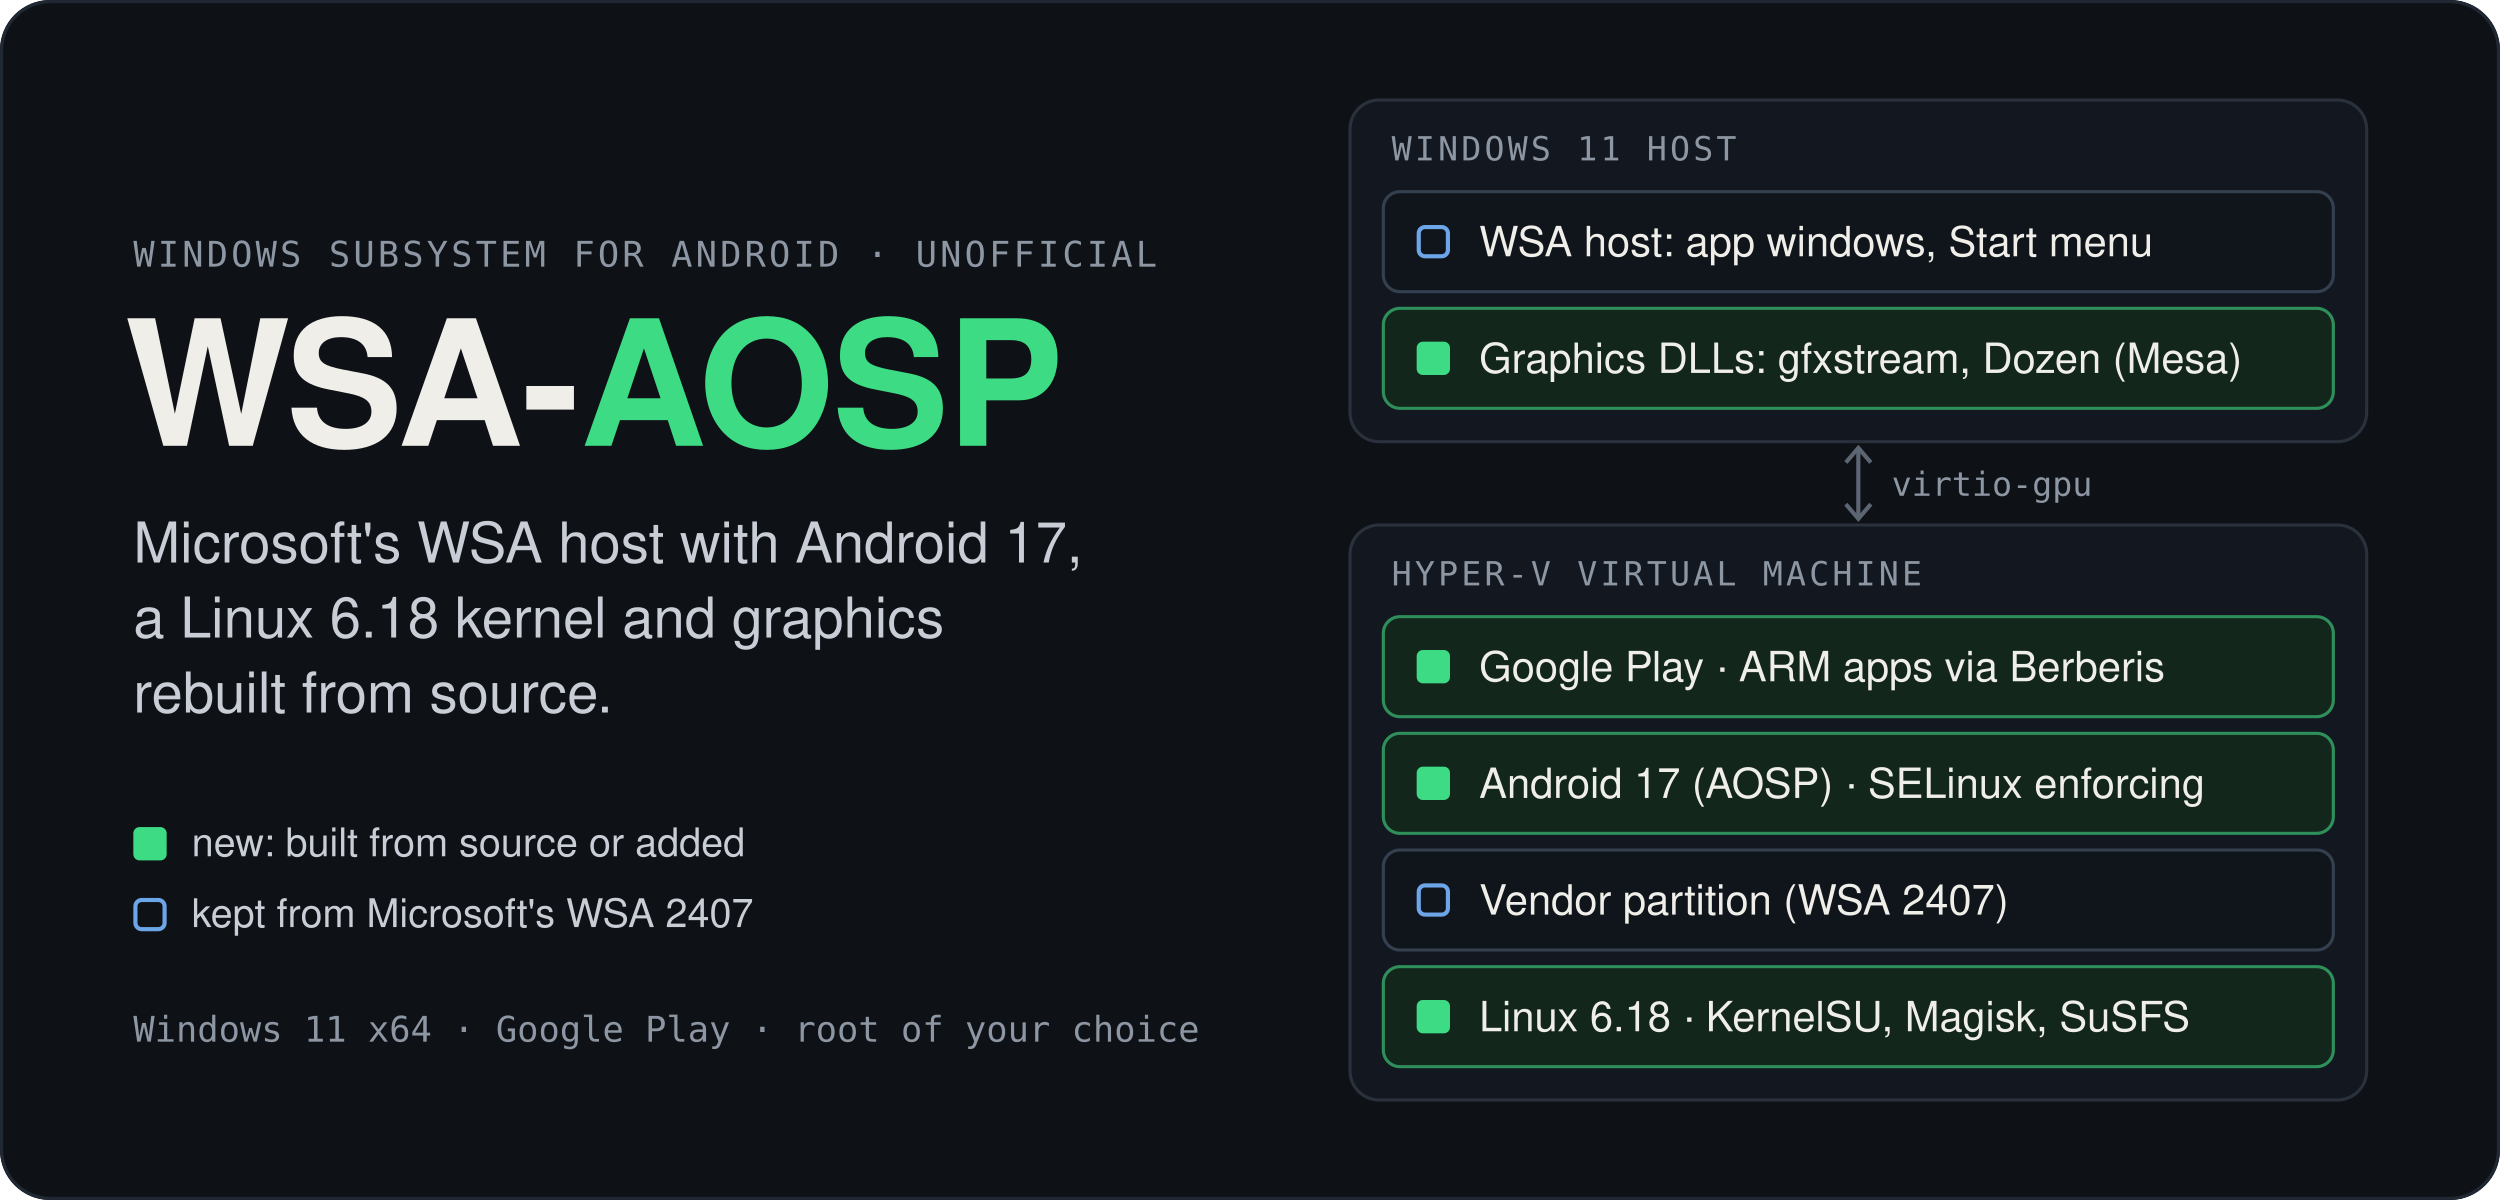
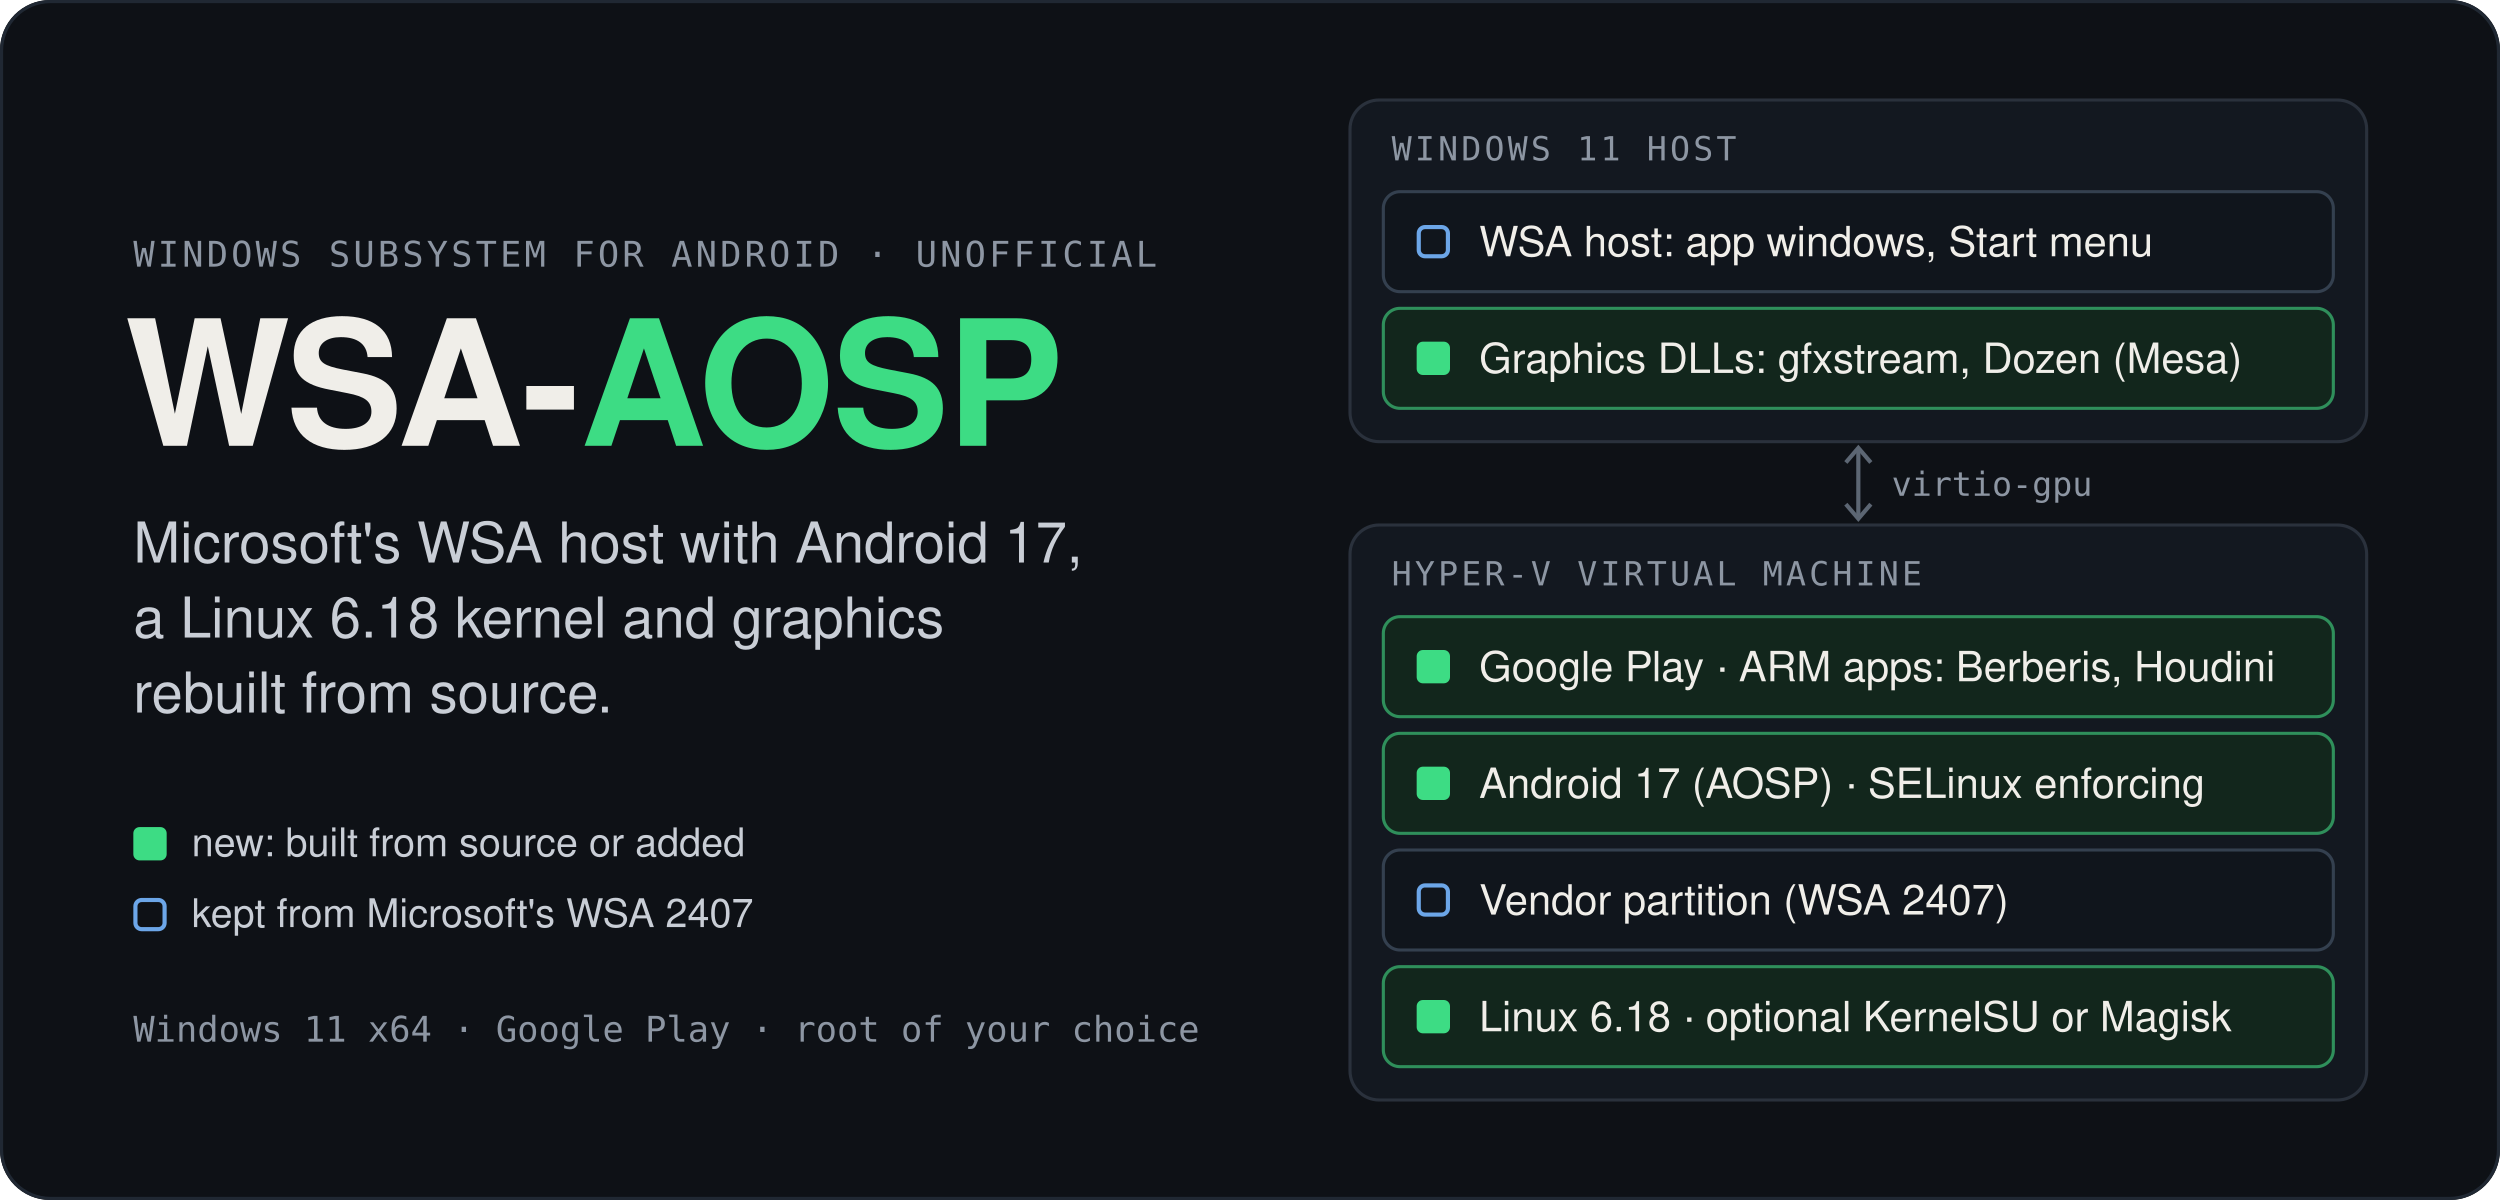
<svg xmlns="http://www.w3.org/2000/svg" width="1200" height="576" viewBox="0 0 1200 576" role="img" aria-labelledby="title desc">
  <rect width="1200" height="576" rx="24" fill="#0E1116" />
  <rect x="0.75" y="0.75" width="1198.5" height="574.5" rx="23.5" fill="none" stroke="#202833" stroke-width="1.5" />
  <g id="title-block">
    <text x="64" y="128" font-family="ui-monospace, 'Cascadia Mono', SFMono-Regular, Menlo, Consolas, monospace" font-size="17" letter-spacing="1.5" fill="#8D96A3">WINDOWS SUBSYSTEM FOR ANDROID · UNOFFICIAL</text>
    <text x="60" y="214" font-family="'Segoe UI', -apple-system, BlinkMacSystemFont, Helvetica, Arial, sans-serif" font-size="84" font-weight="600" letter-spacing="-1" fill="#F0EEE9">WSA-<tspan fill="#3DDC84">AOSP</tspan>
    </text>
    <g font-family="'Segoe UI', -apple-system, BlinkMacSystemFont, Helvetica, Arial, sans-serif" font-size="27" fill="#C9CED6">
      <text x="64" y="270">Microsoft's WSA host with Android 17,</text>
      <text x="64" y="306">a Linux 6.18 kernel and graphics</text>
      <text x="64" y="342">rebuilt from source.</text>
    </g>
    <g id="legend" font-family="'Segoe UI', -apple-system, BlinkMacSystemFont, Helvetica, Arial, sans-serif" font-size="19" fill="#C9CED6">
      <rect x="64" y="397" width="16" height="16" rx="3" fill="#3DDC84" />
      <text x="92" y="411">new: built from source or added</text>
      <rect x="65" y="432" width="14" height="14" rx="3" fill="none" stroke="#6CA6E8" stroke-width="2" />
      <text x="92" y="445">kept from Microsoft's WSA 2407</text>
    </g>
    <text x="64" y="500" font-family="ui-monospace, 'Cascadia Mono', SFMono-Regular, Menlo, Consolas, monospace" font-size="17" fill="#8D96A3">Windows 11 x64 · Google Play · root of your choice</text>
  </g>
  <g id="layer-stack" font-family="'Segoe UI', -apple-system, BlinkMacSystemFont, Helvetica, Arial, sans-serif" font-size="20" fill="#F0EEE9">
    <g id="host">
      <rect x="648" y="48" width="488" height="164" rx="14" fill="#131820" stroke="#2A313C" stroke-width="1.5" />
      <text x="668" y="77" font-family="ui-monospace, 'Cascadia Mono', SFMono-Regular, Menlo, Consolas, monospace" font-size="16" letter-spacing="1.5" fill="#8D96A3">WINDOWS 11 HOST</text>
      <rect x="664" y="92" width="456" height="48" rx="8" fill="#10151C" stroke="#34404F" stroke-width="1.5" />
      <rect x="681" y="109" width="14" height="14" rx="3" fill="none" stroke="#6CA6E8" stroke-width="2" />
      <text x="710" y="123">WSA host: app windows, Start menu</text>
      <rect x="664" y="148" width="456" height="48" rx="8" fill="#12261C" stroke="#2F8F5B" stroke-width="1.5" />
      <rect x="680" y="164" width="16" height="16" rx="3" fill="#3DDC84" />
      <text x="710" y="179">Graphics DLLs: gfxstream, Dozen (Mesa)</text>
    </g>
    <g id="link" stroke="#5C6673" stroke-width="2" fill="none">
      <path d="M892 216 V248" />
      <path d="M886 222 L892 215 L898 222" />
      <path d="M886 242 L892 249 L898 242" />
    </g>
    <text x="908" y="238" font-family="ui-monospace, 'Cascadia Mono', SFMono-Regular, Menlo, Consolas, monospace" font-size="16" fill="#8D96A3">virtio-gpu</text>
    <g id="vm">
      <rect x="648" y="252" width="488" height="276" rx="14" fill="#131820" stroke="#2A313C" stroke-width="1.5" />
      <text x="668" y="281" font-family="ui-monospace, 'Cascadia Mono', SFMono-Regular, Menlo, Consolas, monospace" font-size="16" letter-spacing="1.5" fill="#8D96A3">HYPER-V VIRTUAL MACHINE</text>
      <rect x="664" y="296" width="456" height="48" rx="8" fill="#12261C" stroke="#2F8F5B" stroke-width="1.5" />
      <rect x="680" y="312" width="16" height="16" rx="3" fill="#3DDC84" />
-       <text x="710" y="327">Google Play · ARM apps via Berberis</text>
+       <text x="710" y="327">Google Play · ARM apps: Berberis, Houdini</text>
      <rect x="664" y="352" width="456" height="48" rx="8" fill="#12261C" stroke="#2F8F5B" stroke-width="1.5" />
      <rect x="680" y="368" width="16" height="16" rx="3" fill="#3DDC84" />
      <text x="710" y="383">Android 17 (AOSP) · SELinux enforcing</text>
      <rect x="664" y="408" width="456" height="48" rx="8" fill="#10151C" stroke="#34404F" stroke-width="1.5" />
      <rect x="681" y="425" width="14" height="14" rx="3" fill="none" stroke="#6CA6E8" stroke-width="2" />
      <text x="710" y="439">Vendor partition (WSA 2407)</text>
      <rect x="664" y="464" width="456" height="48" rx="8" fill="#12261C" stroke="#2F8F5B" stroke-width="1.5" />
      <rect x="680" y="480" width="16" height="16" rx="3" fill="#3DDC84" />
-       <text x="710" y="495">Linux 6.18 · KernelSU, Magisk, SuSFS</text>
+       <text x="710" y="495">Linux 6.18 · optional KernelSU or Magisk</text>
    </g>
  </g>
</svg>
